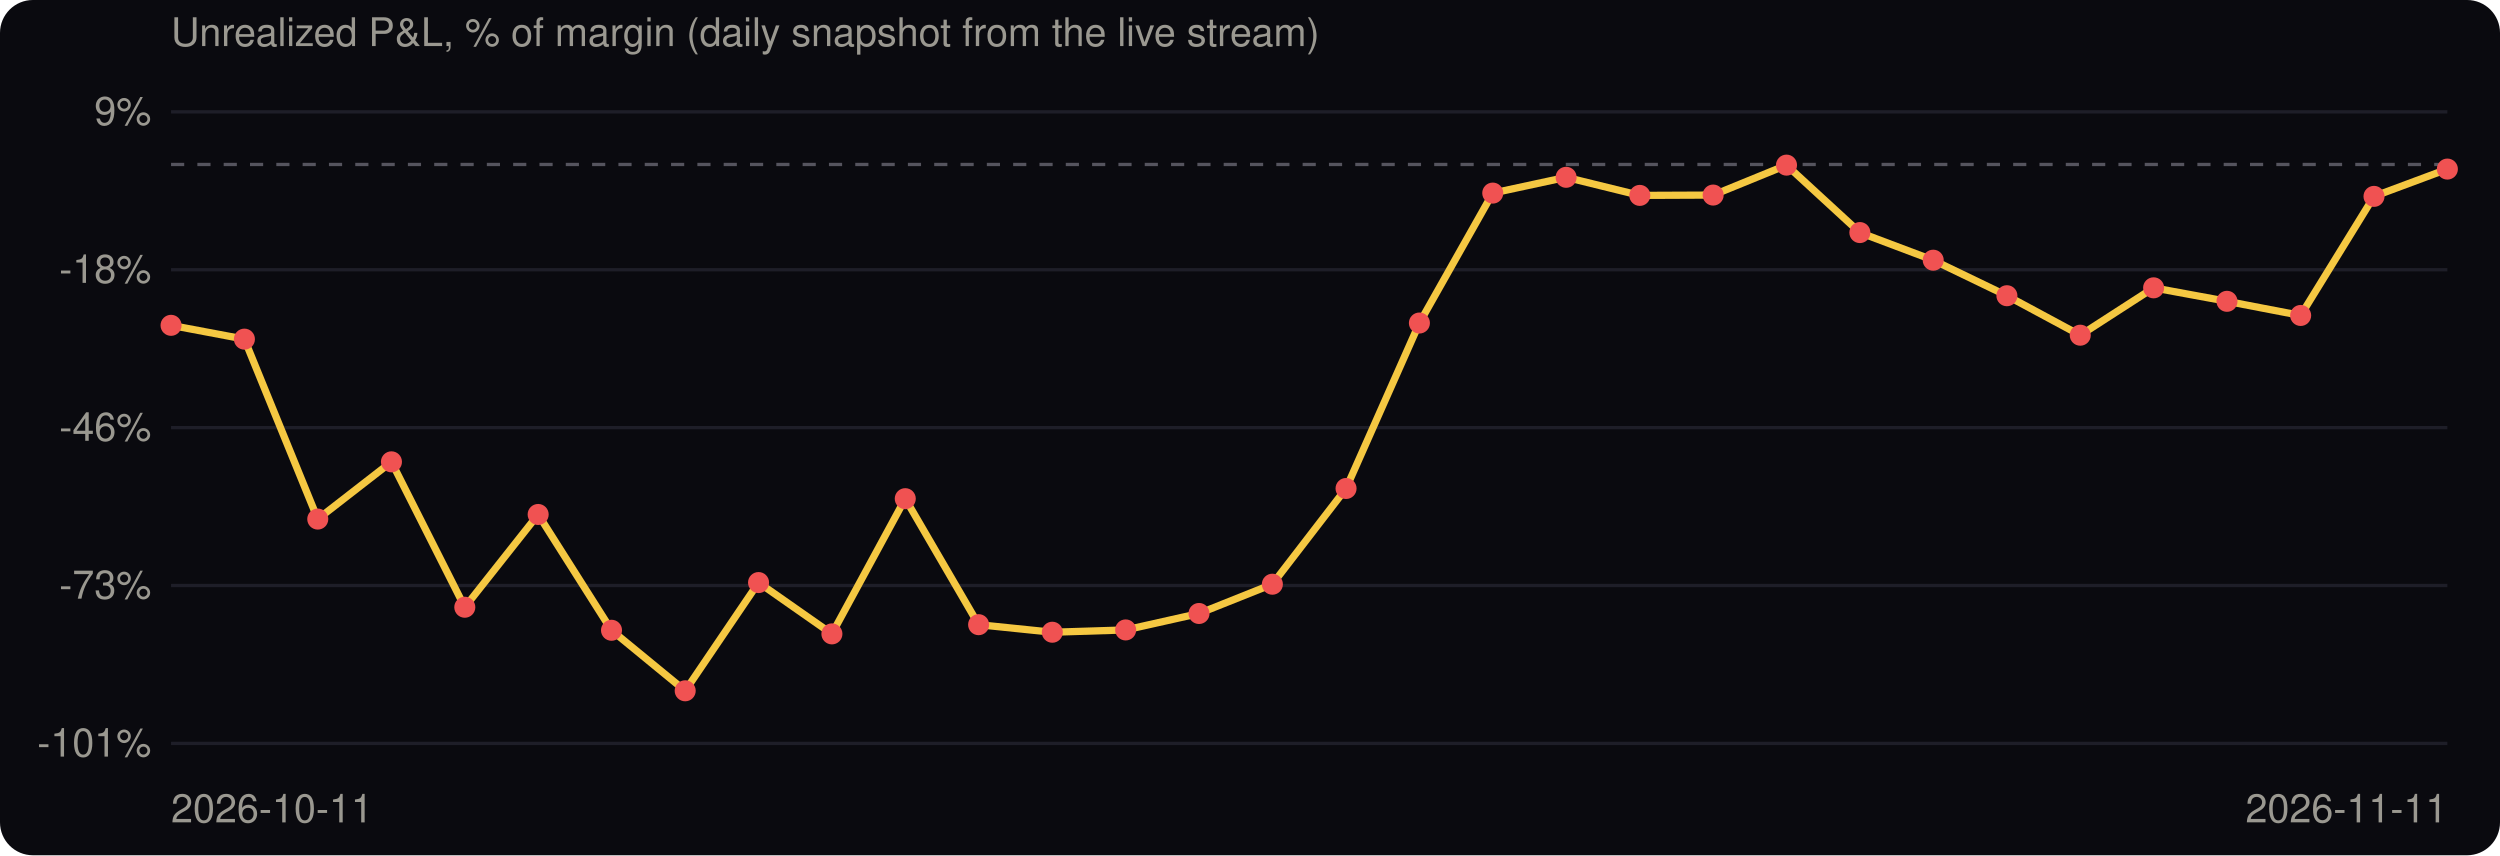
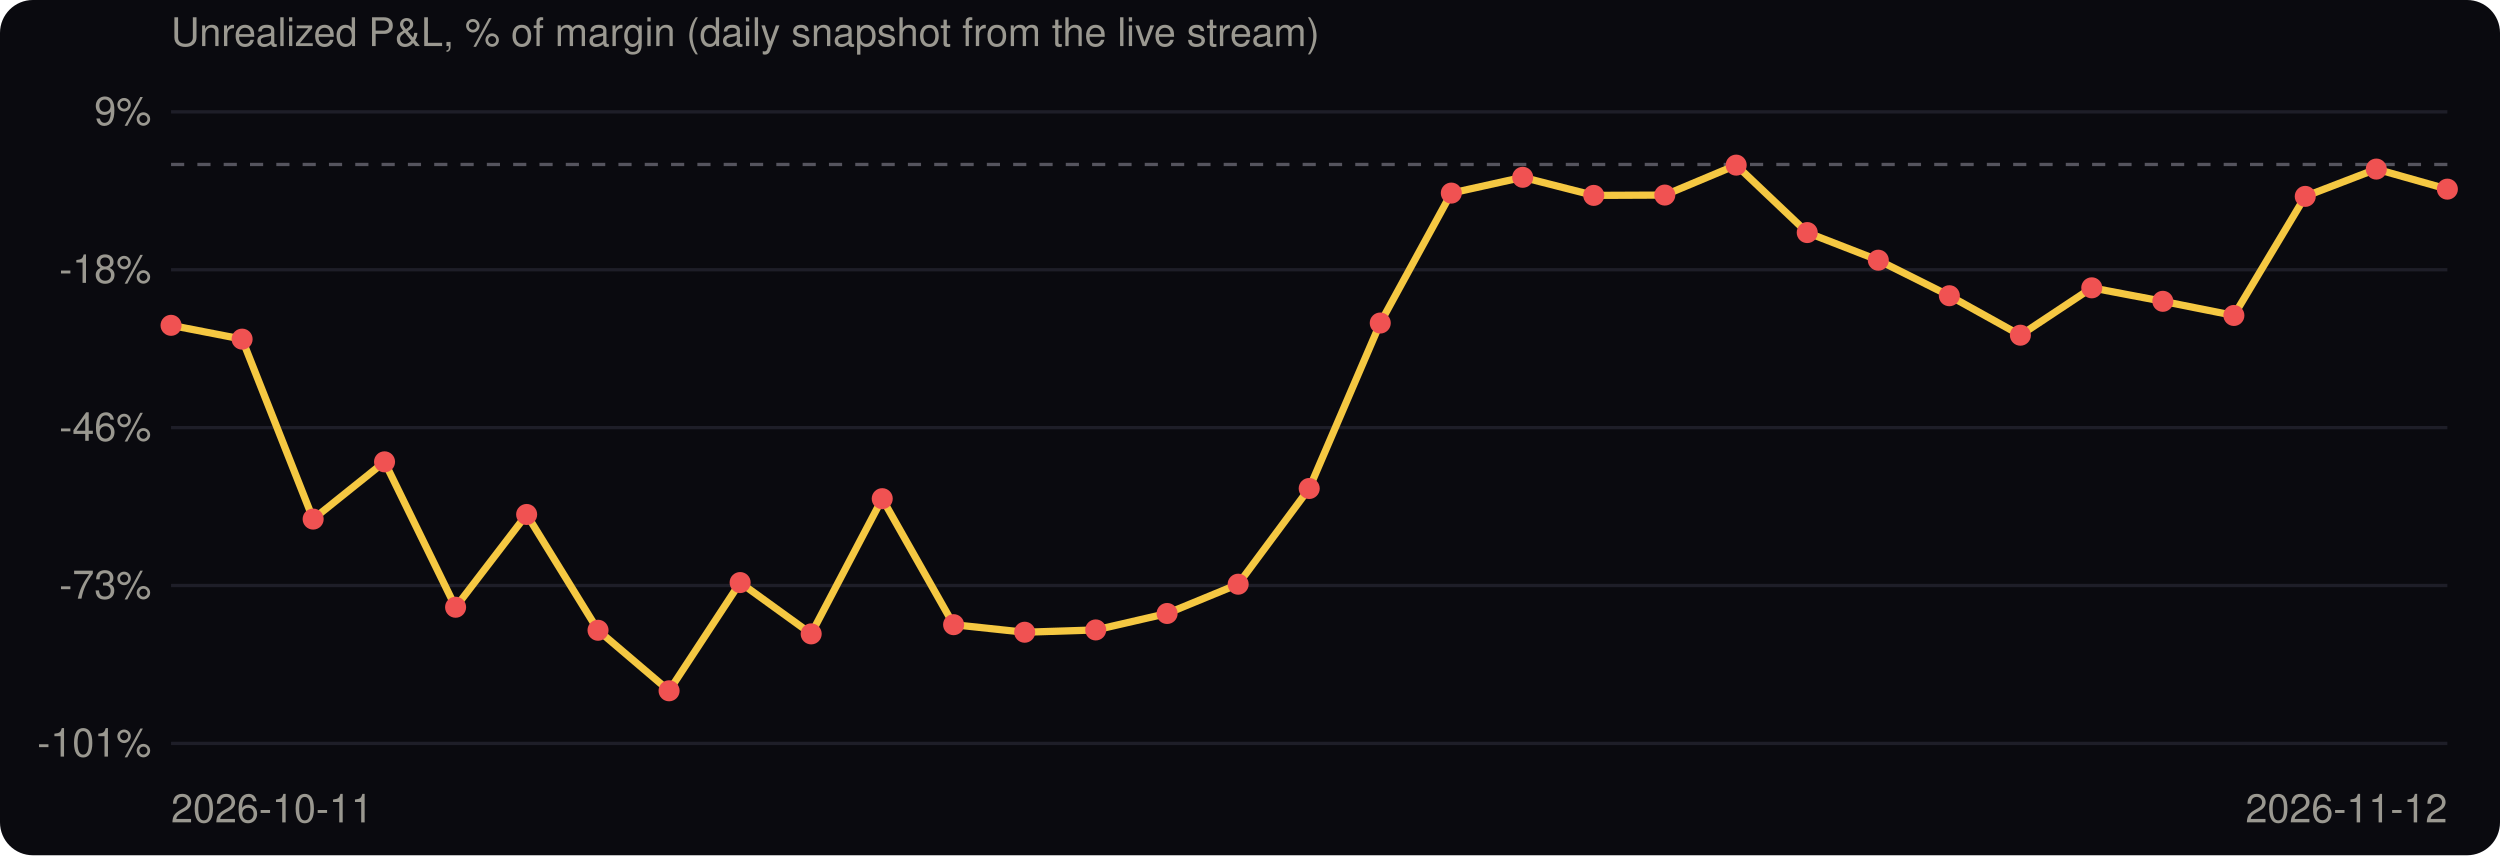
<svg xmlns="http://www.w3.org/2000/svg" viewBox="0 0 760 260" width="760" height="260" font-family="Helvetica, Arial, sans-serif" font-size="12">
  <rect width="760" height="260" rx="10" fill="#0A0A0F" />
  <text x="52" y="14" fill="#9A9890">Unrealized P&amp;L, % of margin (daily snapshot from the live stream)</text>
  <line x1="52" x2="744" y1="226.0" y2="226.0" stroke="#1E1E28" />
  <text x="46" y="230.0" fill="#9A9890" text-anchor="end">-101%</text>
  <line x1="52" x2="744" y1="178.0" y2="178.0" stroke="#1E1E28" />
  <text x="46" y="182.0" fill="#9A9890" text-anchor="end">-73%</text>
  <line x1="52" x2="744" y1="130.0" y2="130.0" stroke="#1E1E28" />
  <text x="46" y="134.0" fill="#9A9890" text-anchor="end">-46%</text>
  <line x1="52" x2="744" y1="82.0" y2="82.0" stroke="#1E1E28" />
  <text x="46" y="86.0" fill="#9A9890" text-anchor="end">-18%</text>
  <line x1="52" x2="744" y1="34.0" y2="34.0" stroke="#1E1E28" />
  <text x="46" y="38.0" fill="#9A9890" text-anchor="end">9%</text>
  <line x1="52" x2="744" y1="50.0" y2="50.0" stroke="#55545E" stroke-dasharray="4 4" />
-   <path d="M52.0,98.9 L74.3,103.1 L96.6,157.8 L119.0,140.4 L141.3,184.6 L163.6,156.4 L185.9,191.6 L208.3,210.0 L230.6,177.1 L252.9,192.7 L275.2,151.6 L297.5,189.9 L319.9,192.2 L342.2,191.5 L364.5,186.5 L386.8,177.6 L409.2,148.5 L431.5,98.2 L453.8,58.7 L476.1,53.9 L498.5,59.4 L520.8,59.3 L543.1,50.2 L565.4,70.7 L587.7,79.1 L610.1,89.9 L632.4,101.9 L654.7,87.5 L677.0,91.6 L699.4,95.9 L721.7,59.7 L744.0,51.4" fill="none" stroke="#F5C842" stroke-width="2.2" />
+   <path d="M52.0,98.9 L73.6,103.1 L95.2,157.8 L116.9,140.4 L138.5,184.6 L160.1,156.4 L181.8,191.6 L203.4,210.0 L225.0,177.1 L246.6,192.7 L268.2,151.6 L289.9,189.9 L311.5,192.2 L333.1,191.5 L354.8,186.5 L376.4,177.6 L398.0,148.5 L419.6,98.2 L441.2,58.7 L462.9,53.9 L484.5,59.4 L506.1,59.3 L527.8,50.2 L549.4,70.7 L571.0,79.1 L592.6,89.9 L614.2,101.9 L635.9,87.5 L657.5,91.6 L679.1,95.9 L700.8,59.7 L722.4,51.4 L744.0,57.5" fill="none" stroke="#F5C842" stroke-width="2.2" />
  <circle cx="52.0" cy="98.9" r="3.2" fill="#f05252" />
-   <circle cx="74.3" cy="103.1" r="3.2" fill="#f05252" />
-   <circle cx="96.6" cy="157.8" r="3.2" fill="#f05252" />
-   <circle cx="119.0" cy="140.4" r="3.2" fill="#f05252" />
-   <circle cx="141.3" cy="184.6" r="3.2" fill="#f05252" />
-   <circle cx="163.6" cy="156.4" r="3.2" fill="#f05252" />
-   <circle cx="185.9" cy="191.6" r="3.2" fill="#f05252" />
-   <circle cx="208.3" cy="210.0" r="3.2" fill="#f05252" />
-   <circle cx="230.6" cy="177.1" r="3.2" fill="#f05252" />
-   <circle cx="252.9" cy="192.7" r="3.2" fill="#f05252" />
-   <circle cx="275.2" cy="151.6" r="3.2" fill="#f05252" />
-   <circle cx="297.5" cy="189.9" r="3.2" fill="#f05252" />
-   <circle cx="319.9" cy="192.2" r="3.2" fill="#f05252" />
-   <circle cx="342.2" cy="191.5" r="3.2" fill="#f05252" />
-   <circle cx="364.5" cy="186.5" r="3.2" fill="#f05252" />
-   <circle cx="386.8" cy="177.6" r="3.2" fill="#f05252" />
-   <circle cx="409.2" cy="148.5" r="3.2" fill="#f05252" />
-   <circle cx="431.5" cy="98.2" r="3.2" fill="#f05252" />
-   <circle cx="453.8" cy="58.7" r="3.2" fill="#f05252" />
-   <circle cx="476.1" cy="53.9" r="3.2" fill="#f05252" />
-   <circle cx="498.5" cy="59.4" r="3.2" fill="#f05252" />
-   <circle cx="520.8" cy="59.3" r="3.2" fill="#f05252" />
-   <circle cx="543.1" cy="50.2" r="3.2" fill="#f05252" />
-   <circle cx="565.4" cy="70.7" r="3.2" fill="#f05252" />
-   <circle cx="587.7" cy="79.1" r="3.2" fill="#f05252" />
-   <circle cx="610.1" cy="89.9" r="3.2" fill="#f05252" />
-   <circle cx="632.4" cy="101.9" r="3.2" fill="#f05252" />
-   <circle cx="654.7" cy="87.5" r="3.2" fill="#f05252" />
-   <circle cx="677.0" cy="91.6" r="3.2" fill="#f05252" />
-   <circle cx="699.4" cy="95.9" r="3.2" fill="#f05252" />
-   <circle cx="721.7" cy="59.7" r="3.2" fill="#f05252" />
-   <circle cx="744.0" cy="51.4" r="3.2" fill="#f05252" />
+   <circle cx="73.6" cy="103.1" r="3.2" fill="#f05252" />
+   <circle cx="95.2" cy="157.8" r="3.2" fill="#f05252" />
+   <circle cx="116.9" cy="140.4" r="3.2" fill="#f05252" />
+   <circle cx="138.5" cy="184.6" r="3.2" fill="#f05252" />
+   <circle cx="160.1" cy="156.4" r="3.2" fill="#f05252" />
+   <circle cx="181.8" cy="191.6" r="3.2" fill="#f05252" />
+   <circle cx="203.4" cy="210.0" r="3.2" fill="#f05252" />
+   <circle cx="225.0" cy="177.1" r="3.2" fill="#f05252" />
+   <circle cx="246.6" cy="192.7" r="3.2" fill="#f05252" />
+   <circle cx="268.2" cy="151.6" r="3.2" fill="#f05252" />
+   <circle cx="289.9" cy="189.9" r="3.2" fill="#f05252" />
+   <circle cx="311.5" cy="192.2" r="3.2" fill="#f05252" />
+   <circle cx="333.1" cy="191.5" r="3.2" fill="#f05252" />
+   <circle cx="354.8" cy="186.5" r="3.2" fill="#f05252" />
+   <circle cx="376.4" cy="177.6" r="3.2" fill="#f05252" />
+   <circle cx="398.0" cy="148.5" r="3.2" fill="#f05252" />
+   <circle cx="419.6" cy="98.2" r="3.2" fill="#f05252" />
+   <circle cx="441.2" cy="58.7" r="3.2" fill="#f05252" />
+   <circle cx="462.9" cy="53.9" r="3.2" fill="#f05252" />
+   <circle cx="484.5" cy="59.4" r="3.2" fill="#f05252" />
+   <circle cx="506.1" cy="59.3" r="3.2" fill="#f05252" />
+   <circle cx="527.8" cy="50.2" r="3.2" fill="#f05252" />
+   <circle cx="549.4" cy="70.7" r="3.2" fill="#f05252" />
+   <circle cx="571.0" cy="79.1" r="3.2" fill="#f05252" />
+   <circle cx="592.6" cy="89.9" r="3.2" fill="#f05252" />
+   <circle cx="614.2" cy="101.9" r="3.2" fill="#f05252" />
+   <circle cx="635.9" cy="87.5" r="3.2" fill="#f05252" />
+   <circle cx="657.5" cy="91.6" r="3.2" fill="#f05252" />
+   <circle cx="679.1" cy="95.9" r="3.2" fill="#f05252" />
+   <circle cx="700.8" cy="59.7" r="3.2" fill="#f05252" />
+   <circle cx="722.4" cy="51.4" r="3.2" fill="#f05252" />
+   <circle cx="744.0" cy="57.5" r="3.2" fill="#f05252" />
  <text x="52" y="250" fill="#9A9890">2026-10-11</text>
-   <text x="744" y="250" fill="#9A9890" text-anchor="end">2026-11-11</text>
+   <text x="744" y="250" fill="#9A9890" text-anchor="end">2026-11-12</text>
</svg>
